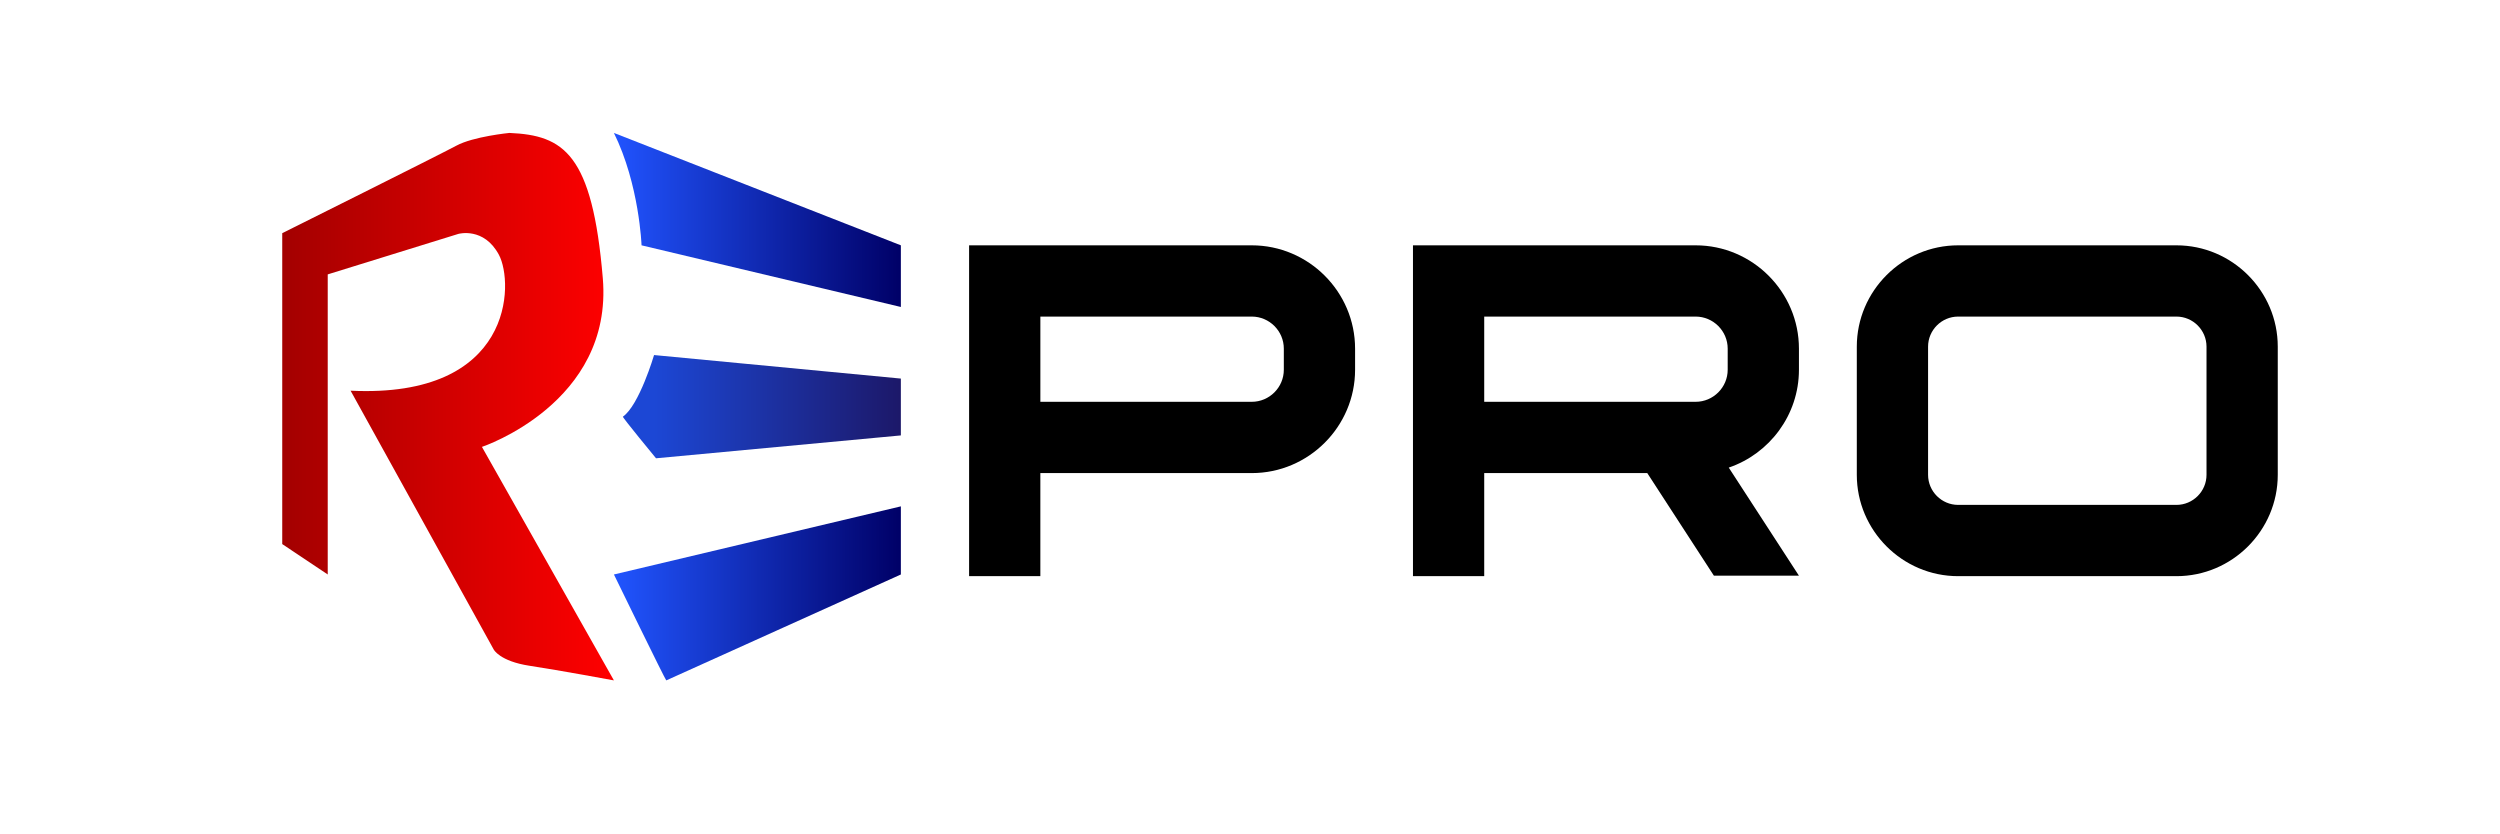
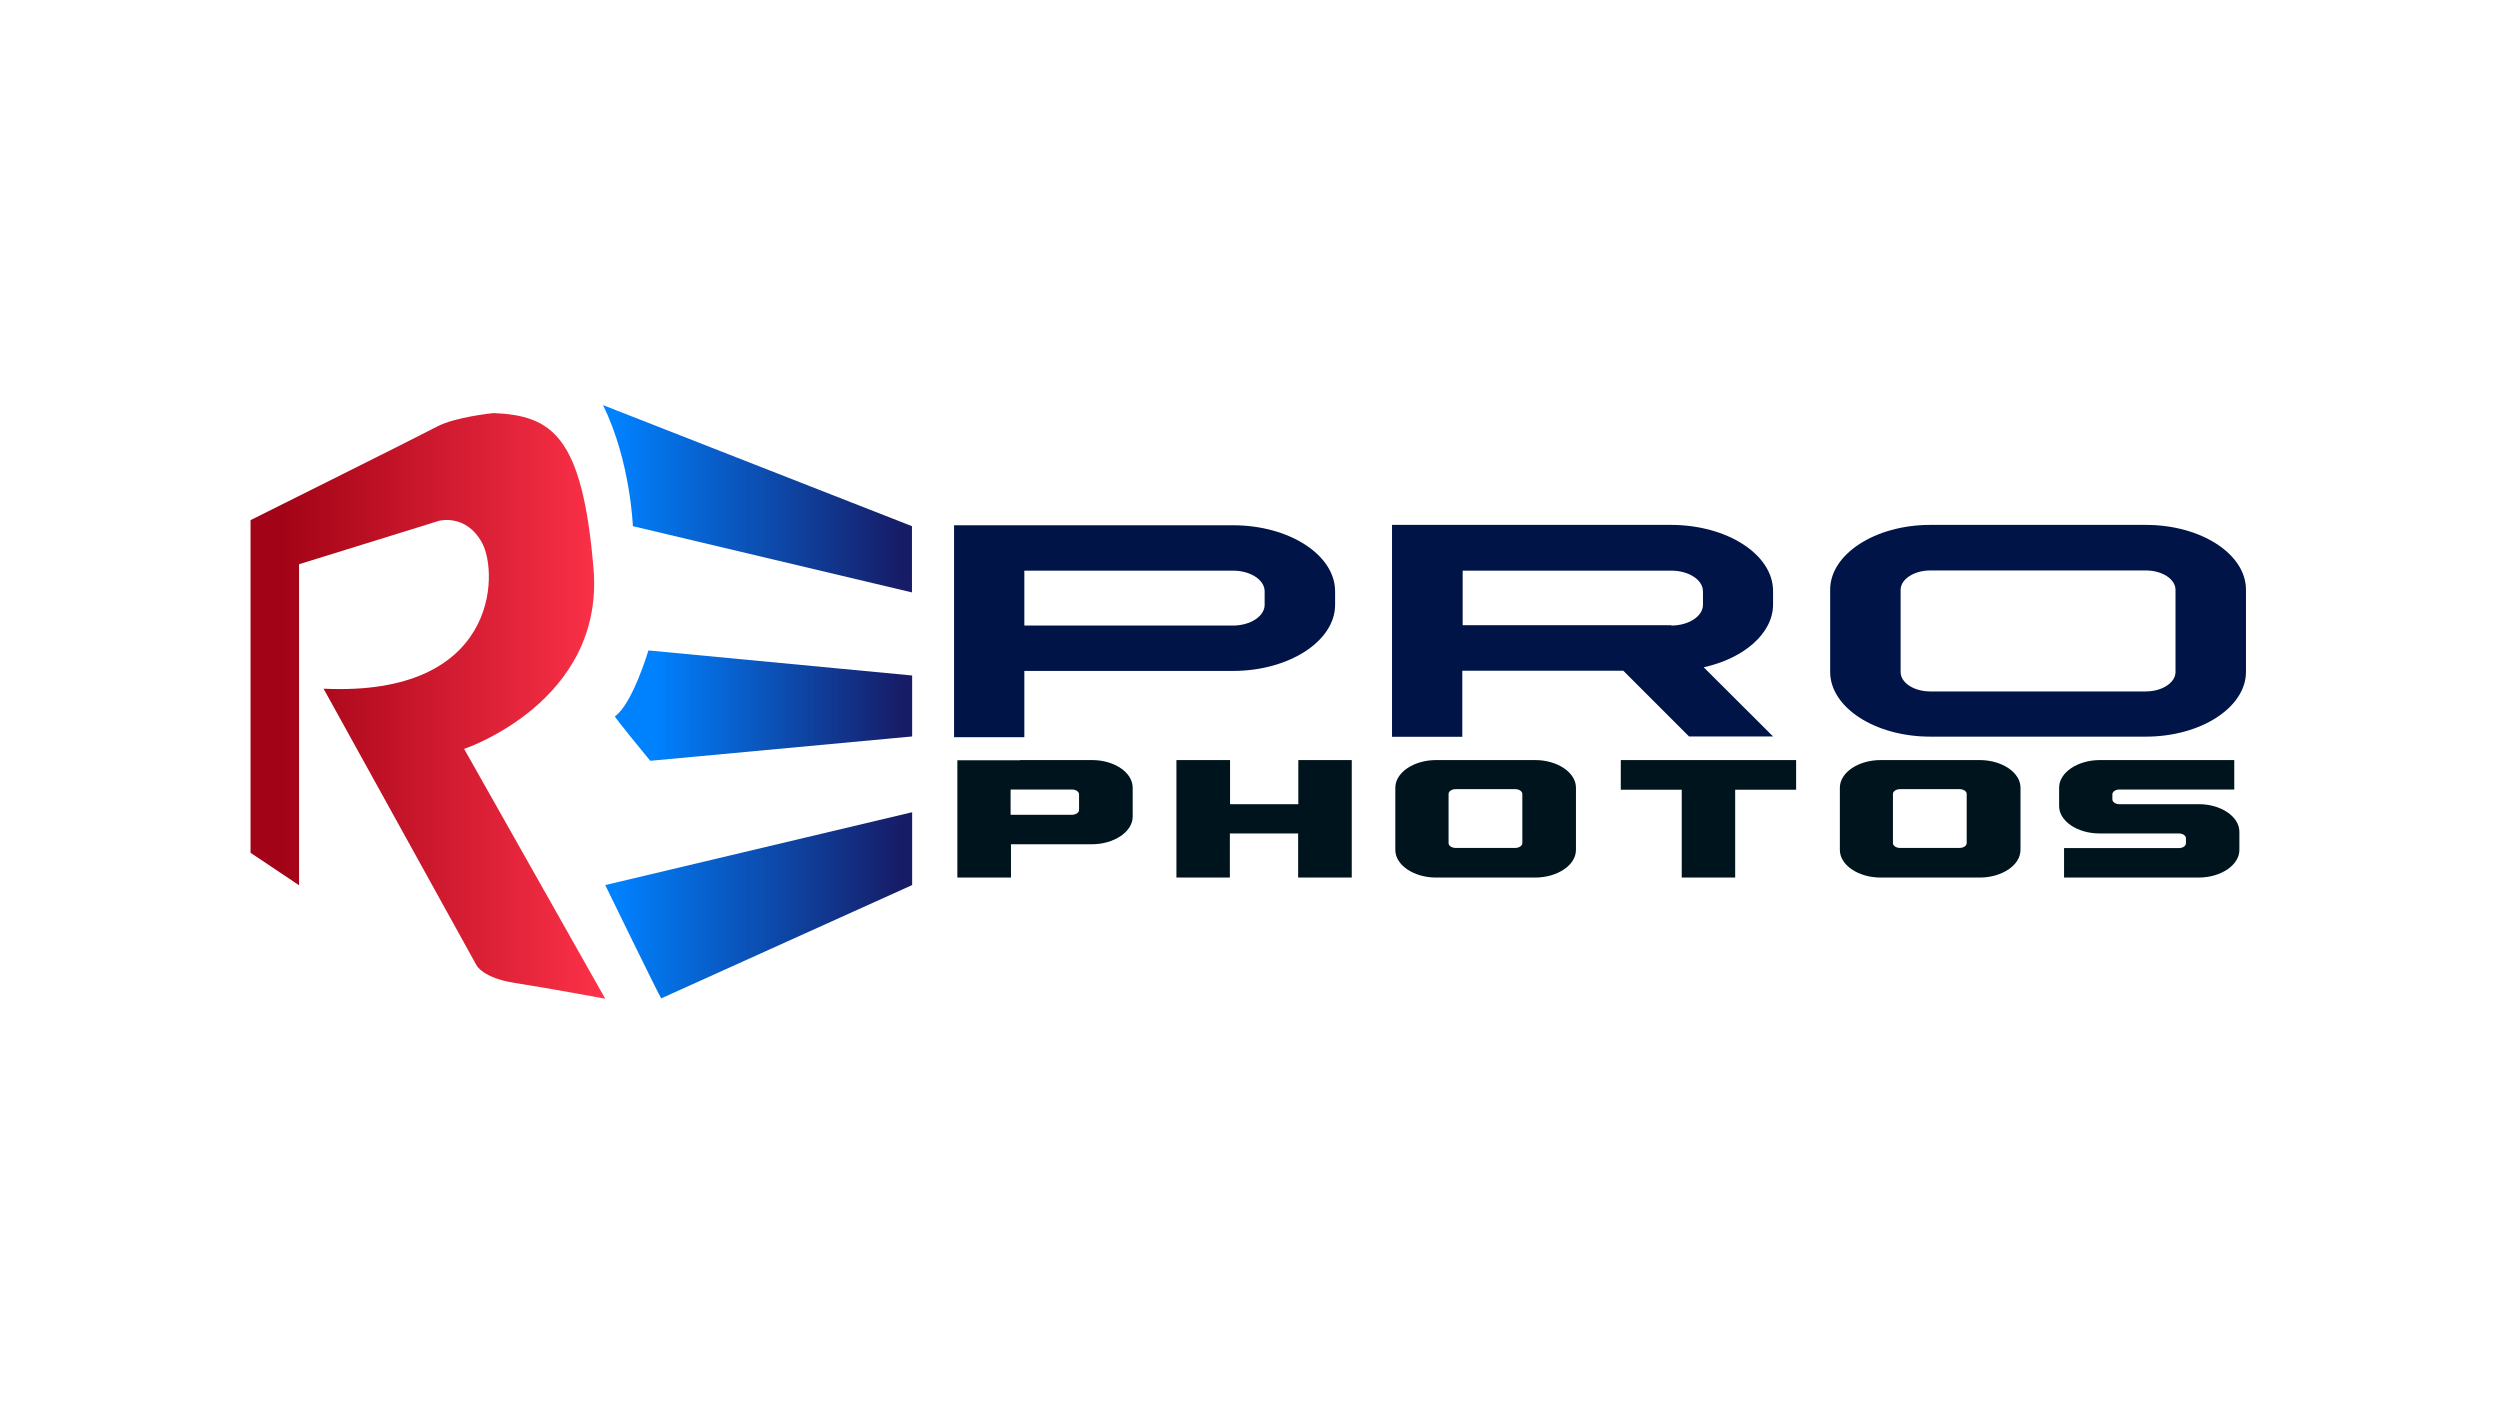
- <svg xmlns="http://www.w3.org/2000/svg" width="100%" height="100%" viewBox="0 0 144 48" version="1.1" xml:space="preserve" style="fill-rule:evenodd;clip-rule:evenodd;stroke-linejoin:round;stroke-miterlimit:2;">
+ <svg xmlns="http://www.w3.org/2000/svg" xmlns:xlink="http://www.w3.org/1999/xlink" id="Layer_1" version="1.1" viewBox="0 0 1366 768">
+   <defs>
+     <style>
+       .st0 {
+         fill: #001447;
+       }
+ 
+       .st1 {
+         fill: #00141d;
+       }
+ 
+       .st2 {
+         fill: url(#linear-gradient1);
+       }
+ 
+       .st2, .st3, .st4, .st5 {
+         fill-rule: evenodd;
+       }
+ 
+       .st3 {
+         fill: url(#linear-gradient3);
+       }
+ 
+       .st4 {
+         fill: url(#linear-gradient);
+       }
+ 
+       .st5 {
+         fill: url(#linear-gradient2);
+       }
+     </style>
+     <linearGradient id="linear-gradient" x1="0" y1="0" x2="1" y2="0" gradientTransform="translate(357.4 384.9) scale(134.9 56.4)" gradientUnits="userSpaceOnUse">
+       <stop offset="0" stop-color="#0082ff" />
+       <stop offset="1" stop-color="#171c67" />
+     </linearGradient>
+     <linearGradient id="linear-gradient1" x1="0" y1="0" x2="1" y2="0" gradientTransform="translate(154.2 408.7) scale(181.2 299.1)" gradientUnits="userSpaceOnUse">
+       <stop offset="0" stop-color="#a30316" />
+       <stop offset="1" stop-color="#ff334a" />
+     </linearGradient>
+     <linearGradient id="linear-gradient2" x1="0" y1="0" x2="1" y2="0" gradientTransform="translate(335.4 272.3) scale(156.8 95.1)" xlink:href="#linear-gradient" />
+     <linearGradient id="linear-gradient3" x1="0" y1="-.1" x2="1" y2="-.1" gradientTransform="translate(335.4 484.8) scale(156.8 -95.1)" xlink:href="#linear-gradient" />
+   </defs>
  <g>
-     <path d="M51.89,21.806l0,3.274l-14.103,1.317c0,0 -1.953,-2.366 -1.908,-2.397c0.945,-0.663 1.795,-3.549 1.795,-3.549l14.216,1.355Z" style="fill:url(#_Linear1);" />
-     <path d="M16.257,31.339l2.62,1.751l0,-17.285l7.527,-2.333c0,0 1.468,-0.414 2.333,1.204c0.866,1.618 0.866,8.28 -8.543,7.828l8.242,14.904c0,0 0.339,0.677 2.07,0.941c1.731,0.263 4.855,0.842 4.855,0.842l-7.602,-13.45c0,0 7.565,-2.518 6.963,-9.71c-0.602,-7.192 -2.258,-8.24 -5.382,-8.374c0,0 -2.07,0.204 -3.048,0.731c-0.979,0.527 -10.035,5.043 -10.035,5.043l0,17.908Z" style="fill:url(#_Linear2);" />
-     <path d="M35.362,7.657l16.528,6.474l0,3.551l-14.937,-3.551c0,0 -0.125,-3.502 -1.592,-6.474Z" style="fill:url(#_Linear3);" />
-     <path d="M38.376,39.191l13.514,-6.101l0,-3.924l-16.528,3.924c0,0 2.967,6.088 3.015,6.101Z" style="fill:url(#_Linear4);" />
+     <path class="st4" d="M498.4,369.1v33.3l-143.1,13.3s-19.8-24-19.3-24.3c9.6-6.7,18.3-36,18.3-36l144.2,13.7h0Z" />
+     <path class="st2" d="M136.8,465.9l26.6,17.8v-175.4l76.4-23.7s14.9-4.2,23.7,12.2c8.8,16.4,8.8,84-86.7,79.5l83.6,151.2s3.5,6.9,21,9.6,49.3,8.6,49.3,8.6l-77.1-136.5s76.8-25.6,70.7-98.5c-6.1-73-22.9-83.6-54.6-85,0,0-21,2.1-30.9,7.4-10,5.3-101.9,51.1-101.9,51.1v181.7h0Z" />
+     <path class="st5" d="M329.6,221.4l168.7,66.1v36.2l-152.5-36.2s-1.3-35.7-16.3-66.1h0Z" />
+     <path class="st3" d="M361.3,545.5l137.1-61.9v-39.8l-167.7,39.8s30.1,61.8,30.6,61.9h0Z" />
    <g>
-       <path d="M59.925,23.145l0,-4.91l12.176,0c1.016,0 1.847,0.831 1.847,1.847l0,1.215c0,1.016 -0.831,1.847 -1.847,1.847l-12.176,0Zm0,4.105l12.176,0c3.273,0 5.952,-2.678 5.952,-5.952l0,-1.215c0,-3.274 -2.679,-5.952 -5.952,-5.952l-16.281,0l0,19.056l4.104,0l0,-5.937Z" style="fill-rule:nonzero;" />
-       <path d="M81.387,14.131l0,19.056l4.104,0l0,-5.937l9.392,0l3.838,5.91l4.898,0l-4.043,-6.226c2.345,-0.8 4.043,-3.029 4.043,-5.636l0,-1.215c0,-3.274 -2.678,-5.952 -5.951,-5.952l-16.281,0Zm16.281,9.014l-12.177,0l0,-4.91l12.177,0c1.016,0 1.847,0.831 1.847,1.847l0,1.215c0,1.016 -0.831,1.847 -1.847,1.847Z" style="fill-rule:nonzero;" />
-       <path d="M125.363,14.131l-12.574,0c-3.21,0 -5.837,2.626 -5.837,5.836l0,7.383c0,3.21 2.627,5.837 5.837,5.837l12.574,0c3.21,0 5.836,-2.627 5.836,-5.837l0,-7.383c0,-3.21 -2.626,-5.836 -5.836,-5.836Zm-14.306,13.219l0,-7.383c0,-0.952 0.779,-1.732 1.732,-1.732l12.574,0c0.952,0 1.732,0.78 1.732,1.732l0,7.383c0,0.953 -0.78,1.732 -1.732,1.732l-12.574,0c-0.953,0 -1.732,-0.78 -1.732,-1.732Z" style="fill-rule:nonzero;" />
+       <path class="st0" d="M559.7,341.6v-29.8h114c9.5,0,17.3,5,17.3,11.3v7.4c0,6.2-7.8,11.3-17.3,11.3h-114ZM559.7,366.6h114c30.6,0,55.8-16.3,55.8-36.1v-7.4c0-19.9-25.1-36.1-55.8-36.1h-152.4v115.8h38.4v-36.1h0Z" />
+       <path class="st0" d="M760.6,286.8v115.8h38.4v-36.1h88l35.9,35.9h45.9l-37.9-37.8c21.9-4.8,37.9-18.5,37.9-34.3v-7.4c0-19.9-25.1-36.1-55.8-36.1h-152.4ZM913.2,341.6h-114v-29.8h114c9.5,0,17.3,5,17.3,11.3v7.4c0,6.2-7.8,11.3-17.3,11.3h0Z" />
+       <path class="st0" d="M1172.5,286.8h-117.8c-30.1,0-54.7,16-54.7,35.4v44.9c0,19.5,24.6,35.4,54.7,35.4h117.8c30.1,0,54.7-16,54.7-35.4v-44.9c0-19.5-24.6-35.4-54.7-35.4h0ZM1038.5,367.2v-44.9c0-5.8,7.3-10.6,16.2-10.6h117.8c8.9,0,16.2,4.7,16.2,10.6v44.9c0,5.8-7.3,10.6-16.2,10.6h-117.8c-8.9,0-16.2-4.7-16.2-10.6Z" />
    </g>
  </g>
-   <defs>
-     <linearGradient id="_Linear1" x1="0" y1="0" x2="1" y2="0" gradientUnits="userSpaceOnUse" gradientTransform="matrix(14.21625,0,0,5.946411,37.67364,23.42396)">
-       <stop offset="0" style="stop-color:#1c47d5;stop-opacity:1" />
-       <stop offset="1" style="stop-color:#1c1869;stop-opacity:1" />
-     </linearGradient>
-     <linearGradient id="_Linear2" x1="0" y1="0" x2="1" y2="0" gradientUnits="userSpaceOnUse" gradientTransform="matrix(19.10473,0,0,31.53445,16.25692,23.42396)">
-       <stop offset="0" style="stop-color:#a30000;stop-opacity:1" />
-       <stop offset="1" style="stop-color:#f00;stop-opacity:1" />
-     </linearGradient>
-     <linearGradient id="_Linear3" x1="0" y1="0" x2="1" y2="0" gradientUnits="userSpaceOnUse" gradientTransform="matrix(16.52824,0,0,10.0246,35.36165,12.66903)">
-       <stop offset="0" style="stop-color:#2154ff;stop-opacity:1" />
-       <stop offset="1" style="stop-color:#000067;stop-opacity:1" />
-     </linearGradient>
-     <linearGradient id="_Linear4" x1="0" y1="0" x2="1" y2="0" gradientUnits="userSpaceOnUse" gradientTransform="matrix(16.52824,0,0,-10.0246,35.36165,34.17888)">
-       <stop offset="0" style="stop-color:#2155ff;stop-opacity:1" />
-       <stop offset="1" style="stop-color:#000067;stop-opacity:1" />
-     </linearGradient>
-   </defs>
+   <g>
+     <path class="st1" d="M557.4,415.3h39.3c12.2,0,22.2,6.8,22.2,15.1v15.8c0,8.3-10.2,15.1-22.3,15.1h-44.2v18.2h-29.3v-24c0-8,0-16,0-24v-16.1h34.3ZM589.6,442.7v-8.7c0-1.4-1.7-2.6-3.8-2.6h-33.6v13.8h33.5c2.1,0,3.9-1.2,3.9-2.6h0Z" />
+     <path class="st1" d="M642.8,447.4v-32.1h29.3v24.1h37.3v-24.1h29.2v32.1c0,10.7,0,21.3,0,32.1h-29.3v-24.1h-37.3v24.1h-29.2c0-10.7,0-21.3,0-32.1Z" />
+     <path class="st1" d="M861.1,430.4v34c0,8.3-10.1,15.1-22.3,15.1h-54.1c-12.2,0-22.3-6.8-22.3-15.1v-34c0-8.3,10.1-15.1,22.3-15.1h54.1c12.2,0,22.3,6.8,22.3,15.1ZM795.3,463.3h32.7c2.1,0,3.8-1.2,3.8-2.6v-26.9c0-1.4-1.7-2.6-3.8-2.6h-32.7c-2.1,0-3.8,1.2-3.8,2.6v26.9c0,1.4,1.7,2.6,3.8,2.6Z" />
+     <path class="st1" d="M981.4,415.3v16.2h-33.3v24c0,8,0,16,0,24h-29.2c0-8,0-16,0-24v-24h-33.3v-16.2h95.8Z" />
+     <path class="st1" d="M1104,430.4v34c0,8.3-10.1,15.1-22.3,15.1h-54.1c-12.2,0-22.3-6.8-22.3-15.1v-34c0-8.3,10.1-15.1,22.3-15.1h54.1c12.2,0,22.3,6.8,22.3,15.1ZM1038.1,463.3h32.7c2.1,0,3.8-1.2,3.8-2.6v-26.9c0-1.4-1.7-2.6-3.8-2.6h-32.7c-2.1,0-3.8,1.2-3.8,2.6v26.9c0,1.4,1.7,2.6,3.8,2.6Z" />
+     <path class="st1" d="M1147.2,455.4c-12.2,0-22.2-6.8-22.1-15.1v-9.9c0-8.3,10.1-15.1,22.3-15.1h73.4v16.1h-62.8c-2.1,0-3.8,1.2-3.8,2.6v2.8c0,1.4,1.7,2.6,3.8,2.6h43.4c12.2,0,22.2,6.8,22.2,15.1v9.9c0,8.3-10.1,15.1-22.3,15.1h-73.5v-16.1h62.8c2.1,0,3.8-1.2,3.8-2.6v-2.8c0-1.4-1.7-2.6-3.8-2.6h-43.4Z" />
+   </g>
</svg>
